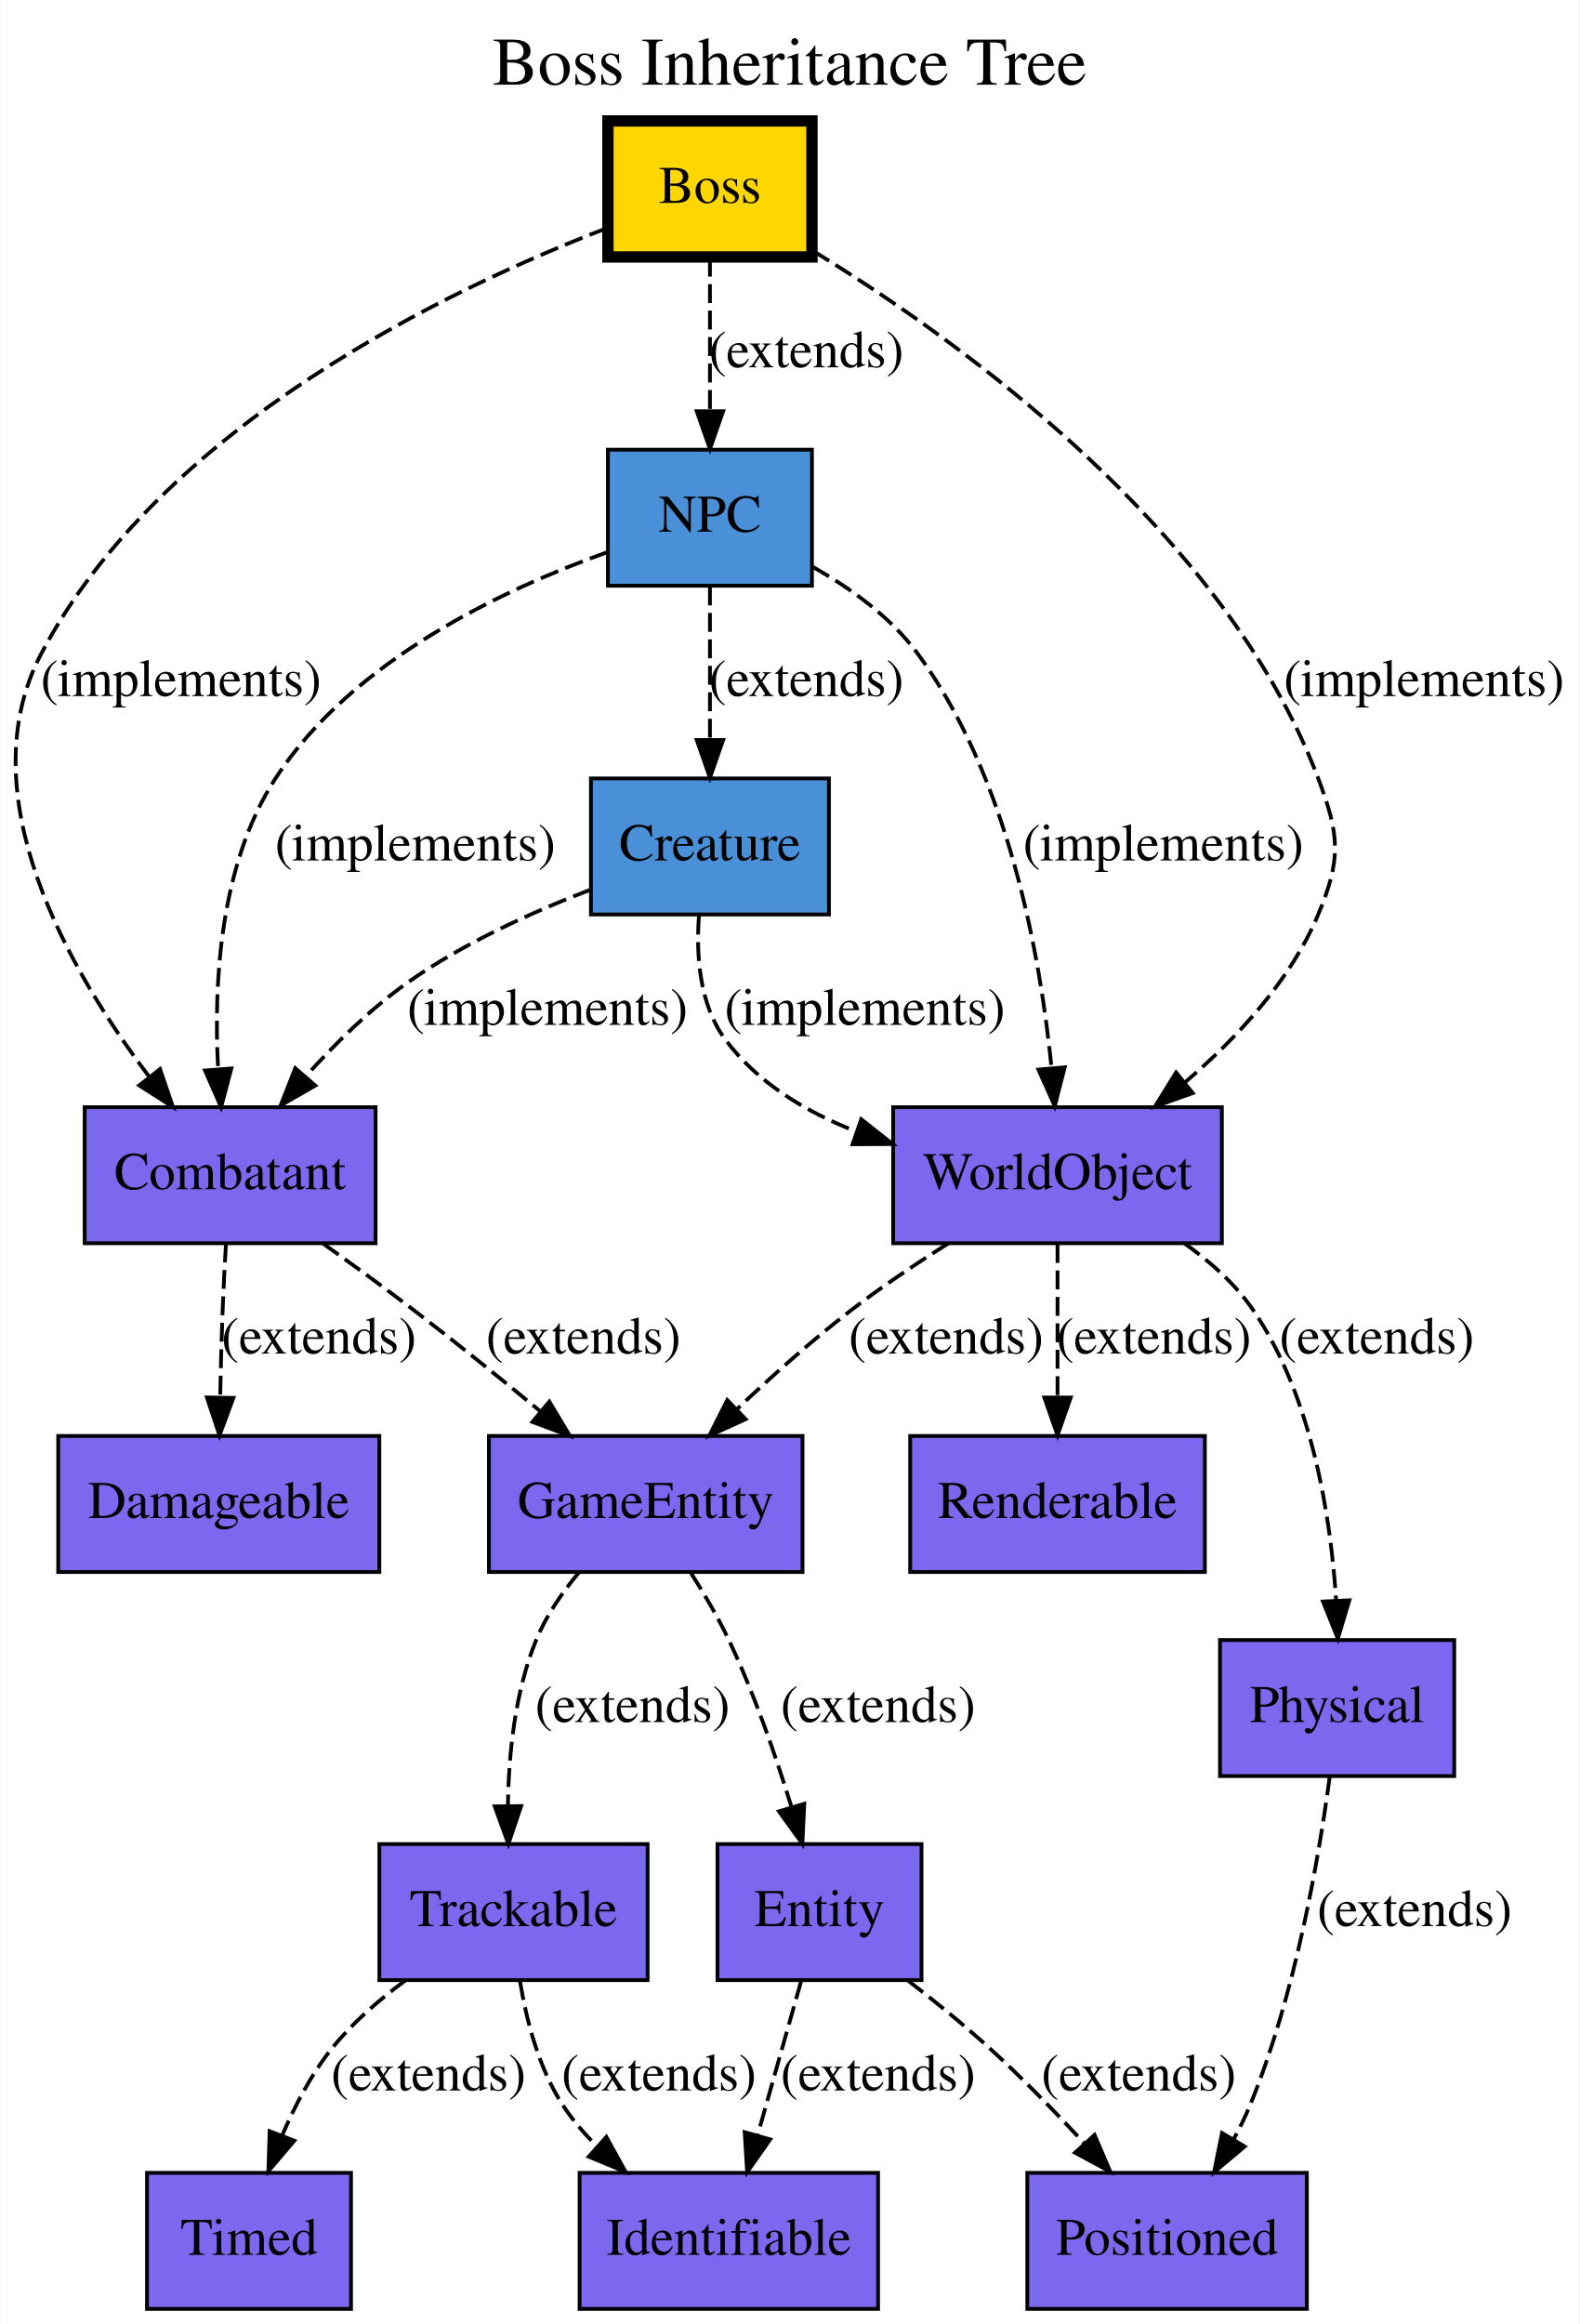
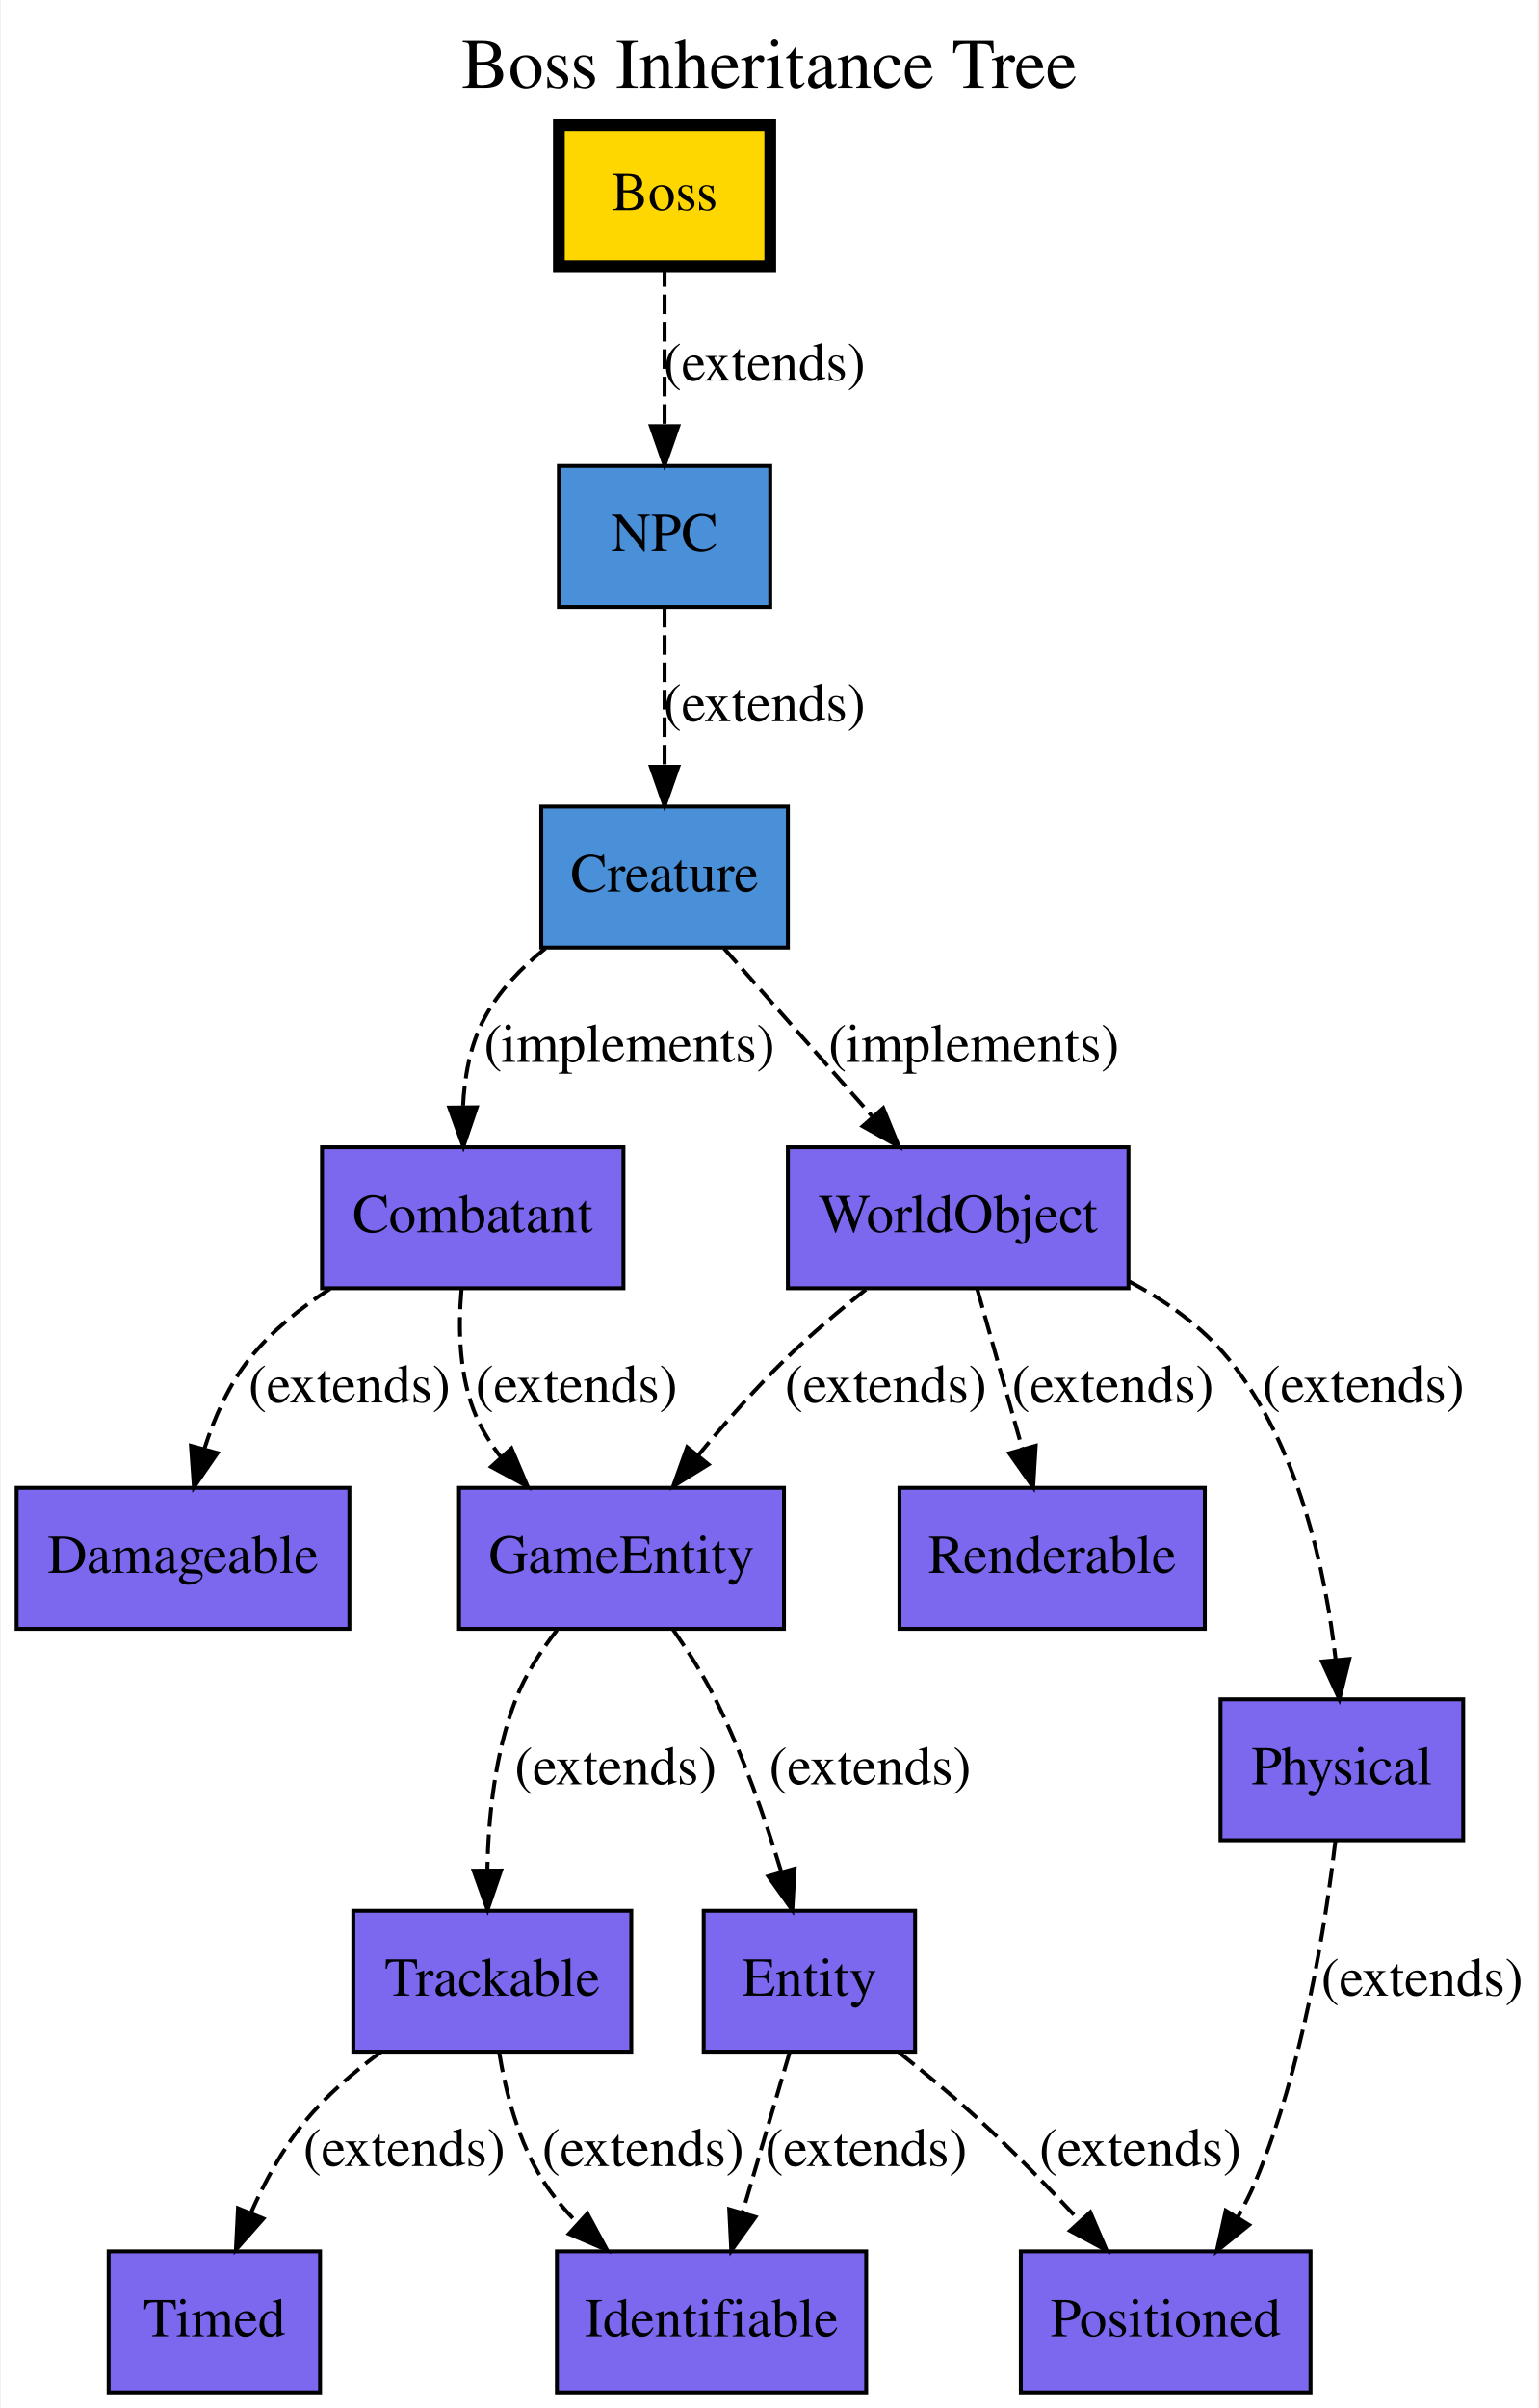
- <svg xmlns="http://www.w3.org/2000/svg" width="418pt" height="615pt" viewBox="0.00 0.00 417.82 615.00">
+ <svg xmlns="http://www.w3.org/2000/svg" width="393pt" height="615pt" viewBox="0.00 0.00 392.50 615.00">
  <g id="graph0" class="graph" transform="scale(1 1) rotate(0) translate(4 611)">
-     <polygon fill="white" stroke="transparent" points="-4,4 -4,-611 413.82,-611 413.82,4 -4,4" />
-     <text text-anchor="middle" x="204.91" y="-588.6" font-family="Times,serif" font-size="18.00">Boss Inheritance Tree</text>
+     <polygon fill="white" stroke="transparent" points="-4,4 -4,-611 388.5,-611 388.5,4 -4,4" />
+     <text text-anchor="middle" x="192.25" y="-588.6" font-family="Times,serif" font-size="18.00">Boss Inheritance Tree</text>
    <g id="node1" class="node">
-       <polygon fill="#ffd700" stroke="black" stroke-width="3" points="210.82,-579 156.82,-579 156.82,-543 210.82,-543 210.82,-579" />
-       <text text-anchor="middle" x="183.82" y="-557.3" font-family="Times,serif" font-size="14.00">Boss</text>
+       <polygon fill="#ffd700" stroke="black" stroke-width="3" points="192.5,-579 138.5,-579 138.5,-543 192.5,-543 192.5,-579" />
+       <text text-anchor="middle" x="165.5" y="-557.3" font-family="Times,serif" font-size="14.00">Boss</text>
+     </g>
+     <g id="node8" class="node">
+       <polygon fill="#4a90d9" stroke="black" points="192.5,-492 138.5,-492 138.5,-456 192.5,-456 192.5,-492" />
+       <text text-anchor="middle" x="165.5" y="-470.3" font-family="Times,serif" font-size="14.00">NPC</text>
+     </g>
+     <g id="edge1" class="edge">
+       <path fill="none" stroke="black" stroke-dasharray="5,2" d="M165.5,-542.8C165.5,-531.16 165.5,-515.55 165.5,-502.24" />
+       <polygon fill="black" stroke="black" points="169,-502.18 165.5,-492.18 162,-502.18 169,-502.18" />
+       <text text-anchor="middle" x="191" y="-513.8" font-family="Times,serif" font-size="14.00">(extends)</text>
    </g>
    <g id="node2" class="node">
-       <polygon fill="#7b68ee" stroke="black" points="95.32,-318 18.32,-318 18.32,-282 95.32,-282 95.32,-318" />
-       <text text-anchor="middle" x="56.82" y="-296.3" font-family="Times,serif" font-size="14.00">Combatant</text>
+       <polygon fill="#7b68ee" stroke="black" points="155,-318 78,-318 78,-282 155,-282 155,-318" />
+       <text text-anchor="middle" x="116.5" y="-296.3" font-family="Times,serif" font-size="14.00">Combatant</text>
+     </g>
+     <g id="node4" class="node">
+       <polygon fill="#7b68ee" stroke="black" points="85,-231 0,-231 0,-195 85,-195 85,-231" />
+       <text text-anchor="middle" x="42.5" y="-209.3" font-family="Times,serif" font-size="14.00">Damageable</text>
+     </g>
+     <g id="edge6" class="edge">
+       <path fill="none" stroke="black" stroke-dasharray="5,2" d="M80.05,-281.84C72.46,-276.94 65.08,-270.99 59.5,-264 54.19,-257.35 50.5,-248.95 47.94,-240.94" />
+       <polygon fill="black" stroke="black" points="51.29,-239.9 45.29,-231.17 44.53,-241.74 51.29,-239.9" />
+       <text text-anchor="middle" x="85" y="-252.8" font-family="Times,serif" font-size="14.00">(extends)</text>
+     </g>
+     <g id="node6" class="node">
+       <polygon fill="#7b68ee" stroke="black" points="196,-231 113,-231 113,-195 196,-195 196,-231" />
+       <text text-anchor="middle" x="154.5" y="-209.3" font-family="Times,serif" font-size="14.00">GameEntity</text>
+     </g>
+     <g id="edge5" class="edge">
+       <path fill="none" stroke="black" stroke-dasharray="5,2" d="M113.63,-281.62C112.75,-271.66 113,-259.16 117.5,-249 119.1,-245.37 121.28,-241.94 123.78,-238.75" />
+       <polygon fill="black" stroke="black" points="126.39,-241.09 130.52,-231.34 121.21,-236.38 126.39,-241.09" />
+       <text text-anchor="middle" x="143" y="-252.8" font-family="Times,serif" font-size="14.00">(extends)</text>
+     </g>
+     <g id="node3" class="node">
+       <polygon fill="#4a90d9" stroke="black" points="197,-405 134,-405 134,-369 197,-369 197,-405" />
+       <text text-anchor="middle" x="165.5" y="-383.3" font-family="Times,serif" font-size="14.00">Creature</text>
+     </g>
+     <g id="edge3" class="edge">
+       <path fill="none" stroke="black" stroke-dasharray="5,2" d="M135.05,-368.78C128.89,-363.85 123.18,-357.91 119.5,-351 115.84,-344.14 114.37,-335.98 114.01,-328.26" />
+       <polygon fill="black" stroke="black" points="117.51,-328.2 114.1,-318.17 110.51,-328.13 117.51,-328.2" />
+       <text text-anchor="middle" x="156.5" y="-339.8" font-family="Times,serif" font-size="14.00">(implements)</text>
+     </g>
+     <g id="node14" class="node">
+       <polygon fill="#7b68ee" stroke="black" points="284,-318 197,-318 197,-282 284,-282 284,-318" />
+       <text text-anchor="middle" x="240.5" y="-296.3" font-family="Times,serif" font-size="14.00">WorldObject</text>
+     </g>
+     <g id="edge4" class="edge">
+       <path fill="none" stroke="black" stroke-dasharray="5,2" d="M180.68,-368.8C191.55,-356.47 206.37,-339.68 218.54,-325.89" />
+       <polygon fill="black" stroke="black" points="221.35,-327.99 225.35,-318.18 216.1,-323.36 221.35,-327.99" />
+       <text text-anchor="middle" x="244.5" y="-339.8" font-family="Times,serif" font-size="14.00">(implements)</text>
+     </g>
+     <g id="node5" class="node">
+       <polygon fill="#7b68ee" stroke="black" points="229.5,-123 175.5,-123 175.5,-87 229.5,-87 229.5,-123" />
+       <text text-anchor="middle" x="202.5" y="-101.3" font-family="Times,serif" font-size="14.00">Entity</text>
+     </g>
+     <g id="node7" class="node">
+       <polygon fill="#7b68ee" stroke="black" points="217,-36 138,-36 138,0 217,0 217,-36" />
+       <text text-anchor="middle" x="177.5" y="-14.3" font-family="Times,serif" font-size="14.00">Identifiable</text>
+     </g>
+     <g id="edge13" class="edge">
+       <path fill="none" stroke="black" stroke-dasharray="5,2" d="M197.44,-86.8C193.98,-75.05 189.33,-59.24 185.39,-45.84" />
+       <polygon fill="black" stroke="black" points="188.73,-44.78 182.55,-36.18 182.02,-46.76 188.73,-44.78" />
+       <text text-anchor="middle" x="217" y="-57.8" font-family="Times,serif" font-size="14.00">(extends)</text>
+     </g>
+     <g id="node10" class="node">
+       <polygon fill="#7b68ee" stroke="black" points="330.5,-36 256.5,-36 256.5,0 330.5,0 330.5,-36" />
+       <text text-anchor="middle" x="293.5" y="-14.3" font-family="Times,serif" font-size="14.00">Positioned</text>
+     </g>
+     <g id="edge14" class="edge">
+       <path fill="none" stroke="black" stroke-dasharray="5,2" d="M225.4,-86.8C232.35,-81.31 239.89,-75.08 246.5,-69 255,-61.17 263.81,-52.1 271.47,-43.85" />
+       <polygon fill="black" stroke="black" points="274.25,-45.99 278.41,-36.25 269.08,-41.27 274.25,-45.99" />
+       <text text-anchor="middle" x="287" y="-57.8" font-family="Times,serif" font-size="14.00">(extends)</text>
+     </g>
+     <g id="edge11" class="edge">
+       <path fill="none" stroke="black" stroke-dasharray="5,2" d="M167.7,-194.78C171.52,-189.29 175.47,-183.06 178.5,-177 185.5,-163 191.22,-146.47 195.32,-132.89" />
+       <polygon fill="black" stroke="black" points="198.72,-133.74 198.13,-123.17 191.99,-131.8 198.72,-133.74" />
+       <text text-anchor="middle" x="218" y="-155.3" font-family="Times,serif" font-size="14.00">(extends)</text>
+     </g>
+     <g id="node13" class="node">
+       <polygon fill="#7b68ee" stroke="black" points="157,-123 86,-123 86,-87 157,-87 157,-123" />
+       <text text-anchor="middle" x="121.5" y="-101.3" font-family="Times,serif" font-size="14.00">Trackable</text>
+     </g>
+     <g id="edge12" class="edge">
+       <path fill="none" stroke="black" stroke-dasharray="5,2" d="M138.04,-194.7C133.9,-189.4 129.95,-183.29 127.5,-177 122.16,-163.26 120.49,-146.93 120.23,-133.4" />
+       <polygon fill="black" stroke="black" points="123.73,-133.27 120.29,-123.25 116.73,-133.23 123.73,-133.27" />
+       <text text-anchor="middle" x="153" y="-155.3" font-family="Times,serif" font-size="14.00">(extends)</text>
    </g>
    <g id="edge2" class="edge">
-       <path fill="none" stroke="black" stroke-dasharray="5,2" d="M156.6,-550.65C115.38,-534.83 38.58,-498.46 6.82,-438 -12.7,-400.83 14.05,-354.32 35.32,-326.18" />
-       <polygon fill="black" stroke="black" points="38.27,-328.09 41.69,-318.06 32.76,-323.77 38.27,-328.09" />
-       <text text-anchor="middle" x="43.82" y="-426.8" font-family="Times,serif" font-size="14.00">(implements)</text>
+       <path fill="none" stroke="black" stroke-dasharray="5,2" d="M165.5,-455.8C165.5,-444.16 165.5,-428.55 165.5,-415.24" />
+       <polygon fill="black" stroke="black" points="169,-415.18 165.5,-405.18 162,-415.18 169,-415.18" />
+       <text text-anchor="middle" x="191" y="-426.8" font-family="Times,serif" font-size="14.00">(extends)</text>
    </g>
-     <g id="node8" class="node">
-       <polygon fill="#4a90d9" stroke="black" points="210.82,-492 156.82,-492 156.82,-456 210.82,-456 210.82,-492" />
-       <text text-anchor="middle" x="183.82" y="-470.3" font-family="Times,serif" font-size="14.00">NPC</text>
-     </g>
-     <g id="edge1" class="edge">
-       <path fill="none" stroke="black" stroke-dasharray="5,2" d="M183.82,-542.8C183.82,-531.16 183.82,-515.55 183.82,-502.24" />
-       <polygon fill="black" stroke="black" points="187.32,-502.18 183.82,-492.18 180.32,-502.18 187.32,-502.18" />
-       <text text-anchor="middle" x="209.32" y="-513.8" font-family="Times,serif" font-size="14.00">(extends)</text>
-     </g>
-     <g id="node14" class="node">
-       <polygon fill="#7b68ee" stroke="black" points="319.32,-318 232.32,-318 232.32,-282 319.32,-282 319.32,-318" />
-       <text text-anchor="middle" x="275.82" y="-296.3" font-family="Times,serif" font-size="14.00">WorldObject</text>
-     </g>
-     <g id="edge3" class="edge">
-       <path fill="none" stroke="black" stroke-dasharray="5,2" d="M211.11,-544.6C250.16,-520.69 320.04,-470.5 344.82,-405 350.49,-390.04 351,-383.76 344.82,-369 337.5,-351.49 323.22,-336.2 309.55,-324.58" />
-       <polygon fill="black" stroke="black" points="311.6,-321.74 301.62,-318.18 307.2,-327.19 311.6,-321.74" />
-       <text text-anchor="middle" x="372.82" y="-426.8" font-family="Times,serif" font-size="14.00">(implements)</text>
-     </g>
-     <g id="node4" class="node">
-       <polygon fill="#7b68ee" stroke="black" points="96.32,-231 11.32,-231 11.32,-195 96.32,-195 96.32,-231" />
-       <text text-anchor="middle" x="53.82" y="-209.3" font-family="Times,serif" font-size="14.00">Damageable</text>
-     </g>
-     <g id="edge11" class="edge">
-       <path fill="none" stroke="black" stroke-dasharray="5,2" d="M55.72,-281.92C55.39,-276.22 55.05,-269.84 54.82,-264 54.54,-256.66 54.33,-248.7 54.19,-241.34" />
-       <polygon fill="black" stroke="black" points="57.68,-241.07 54.01,-231.13 50.68,-241.19 57.68,-241.07" />
-       <text text-anchor="middle" x="80.32" y="-252.8" font-family="Times,serif" font-size="14.00">(extends)</text>
-     </g>
-     <g id="node6" class="node">
-       <polygon fill="#7b68ee" stroke="black" points="208.32,-231 125.32,-231 125.32,-195 208.32,-195 208.32,-231" />
-       <text text-anchor="middle" x="166.82" y="-209.3" font-family="Times,serif" font-size="14.00">GameEntity</text>
+     <g id="node9" class="node">
+       <polygon fill="#7b68ee" stroke="black" points="369.5,-177 307.5,-177 307.5,-141 369.5,-141 369.5,-177" />
+       <text text-anchor="middle" x="338.5" y="-155.3" font-family="Times,serif" font-size="14.00">Physical</text>
    </g>
    <g id="edge10" class="edge">
-       <path fill="none" stroke="black" stroke-dasharray="5,2" d="M81.48,-281.87C89.34,-276.28 98.02,-269.97 105.82,-264 116.8,-255.59 128.62,-246.04 138.89,-237.55" />
-       <polygon fill="black" stroke="black" points="141.31,-240.09 146.76,-231.01 136.83,-234.71 141.31,-240.09" />
-       <text text-anchor="middle" x="150.32" y="-252.8" font-family="Times,serif" font-size="14.00">(extends)</text>
+       <path fill="none" stroke="black" stroke-dasharray="5,2" d="M336.85,-140.85C334.38,-119.75 328.64,-83.13 316.5,-54 315.21,-50.91 313.65,-47.81 311.94,-44.78" />
+       <polygon fill="black" stroke="black" points="314.8,-42.75 306.56,-36.09 308.84,-46.43 314.8,-42.75" />
+       <text text-anchor="middle" x="359" y="-101.3" font-family="Times,serif" font-size="14.00">(extends)</text>
    </g>
-     <g id="node3" class="node">
-       <polygon fill="#4a90d9" stroke="black" points="215.32,-405 152.32,-405 152.32,-369 215.32,-369 215.32,-405" />
-       <text text-anchor="middle" x="183.82" y="-383.3" font-family="Times,serif" font-size="14.00">Creature</text>
+     <g id="node11" class="node">
+       <polygon fill="#7b68ee" stroke="black" points="303.5,-231 225.5,-231 225.5,-195 303.5,-195 303.5,-231" />
+       <text text-anchor="middle" x="264.5" y="-209.3" font-family="Times,serif" font-size="14.00">Renderable</text>
    </g>
-     <g id="edge12" class="edge">
-       <path fill="none" stroke="black" stroke-dasharray="5,2" d="M152.28,-375.59C136.89,-369.69 118.56,-361.4 103.82,-351 93.98,-344.06 84.59,-334.81 76.82,-326.15" />
-       <polygon fill="black" stroke="black" points="79.36,-323.73 70.18,-318.45 74.06,-328.31 79.36,-323.73" />
-       <text text-anchor="middle" x="140.82" y="-339.8" font-family="Times,serif" font-size="14.00">(implements)</text>
-     </g>
-     <g id="edge13" class="edge">
-       <path fill="none" stroke="black" stroke-dasharray="5,2" d="M180.92,-368.68C180.14,-358.25 180.99,-345.25 187.82,-336 196.31,-324.51 209.18,-316.78 222.47,-311.59" />
-       <polygon fill="black" stroke="black" points="223.86,-314.82 232.17,-308.25 221.58,-308.2 223.86,-314.82" />
-       <text text-anchor="middle" x="224.82" y="-339.8" font-family="Times,serif" font-size="14.00">(implements)</text>
-     </g>
-     <g id="node5" class="node">
-       <polygon fill="#7b68ee" stroke="black" points="239.82,-123 185.82,-123 185.82,-87 239.82,-87 239.82,-123" />
-       <text text-anchor="middle" x="212.82" y="-101.3" font-family="Times,serif" font-size="14.00">Entity</text>
-     </g>
-     <g id="node7" class="node">
-       <polygon fill="#7b68ee" stroke="black" points="228.32,-36 149.32,-36 149.32,0 228.32,0 228.32,-36" />
-       <text text-anchor="middle" x="188.82" y="-14.3" font-family="Times,serif" font-size="14.00">Identifiable</text>
-     </g>
-     <g id="edge19" class="edge">
-       <path fill="none" stroke="black" stroke-dasharray="5,2" d="M207.97,-86.8C204.65,-75.05 200.18,-59.24 196.4,-45.84" />
-       <polygon fill="black" stroke="black" points="199.76,-44.85 193.67,-36.18 193.02,-46.75 199.76,-44.85" />
-       <text text-anchor="middle" x="228.32" y="-57.8" font-family="Times,serif" font-size="14.00">(extends)</text>
-     </g>
-     <g id="node10" class="node">
-       <polygon fill="#7b68ee" stroke="black" points="341.82,-36 267.82,-36 267.82,0 341.82,0 341.82,-36" />
-       <text text-anchor="middle" x="304.82" y="-14.3" font-family="Times,serif" font-size="14.00">Positioned</text>
-     </g>
-     <g id="edge20" class="edge">
-       <path fill="none" stroke="black" stroke-dasharray="5,2" d="M236.28,-86.86C243.39,-81.38 251.09,-75.13 257.82,-69 266.37,-61.22 275.18,-52.16 282.84,-43.9" />
-       <polygon fill="black" stroke="black" points="285.62,-46.04 289.78,-36.3 280.45,-41.33 285.62,-46.04" />
-       <text text-anchor="middle" x="297.32" y="-57.8" font-family="Times,serif" font-size="14.00">(extends)</text>
-     </g>
-     <g id="edge14" class="edge">
-       <path fill="none" stroke="black" stroke-dasharray="5,2" d="M178.85,-194.65C182.35,-189.16 185.99,-182.96 188.82,-177 195.54,-162.86 201.25,-146.32 205.41,-132.77" />
-       <polygon fill="black" stroke="black" points="208.79,-133.66 208.28,-123.08 202.08,-131.67 208.79,-133.66" />
-       <text text-anchor="middle" x="228.32" y="-155.3" font-family="Times,serif" font-size="14.00">(extends)</text>
-     </g>
-     <g id="node13" class="node">
-       <polygon fill="#7b68ee" stroke="black" points="167.32,-123 96.32,-123 96.32,-87 167.32,-87 167.32,-123" />
-       <text text-anchor="middle" x="131.82" y="-101.3" font-family="Times,serif" font-size="14.00">Trackable</text>
+     <g id="node12" class="node">
+       <polygon fill="#7b68ee" stroke="black" points="77.5,-36 23.5,-36 23.5,0 77.5,0 77.5,-36" />
+       <text text-anchor="middle" x="50.5" y="-14.3" font-family="Times,serif" font-size="14.00">Timed</text>
    </g>
    <g id="edge15" class="edge">
-       <path fill="none" stroke="black" stroke-dasharray="5,2" d="M149.14,-194.87C144.7,-189.57 140.45,-183.43 137.82,-177 132.21,-163.27 130.54,-146.82 130.35,-133.21" />
-       <polygon fill="black" stroke="black" points="133.85,-133.06 130.47,-123.02 126.85,-132.97 133.85,-133.06" />
-       <text text-anchor="middle" x="163.32" y="-155.3" font-family="Times,serif" font-size="14.00">(extends)</text>
+       <path fill="none" stroke="black" stroke-dasharray="5,2" d="M123.27,-86.72C124.94,-76.55 128.2,-63.81 134.5,-54 136.97,-50.16 139.99,-46.54 143.29,-43.2" />
+       <polygon fill="black" stroke="black" points="145.79,-45.65 150.82,-36.32 141.08,-40.48 145.79,-45.65" />
+       <text text-anchor="middle" x="160" y="-57.8" font-family="Times,serif" font-size="14.00">(extends)</text>
+     </g>
+     <g id="edge16" class="edge">
+       <path fill="none" stroke="black" stroke-dasharray="5,2" d="M93.04,-86.91C86.04,-81.78 78.99,-75.7 73.5,-69 67.91,-62.17 63.35,-53.75 59.82,-45.78" />
+       <polygon fill="black" stroke="black" points="63.02,-44.37 56.01,-36.43 56.54,-47.01 63.02,-44.37" />
+       <text text-anchor="middle" x="99" y="-57.8" font-family="Times,serif" font-size="14.00">(extends)</text>
+     </g>
+     <g id="edge7" class="edge">
+       <path fill="none" stroke="black" stroke-dasharray="5,2" d="M216.93,-281.67C210.1,-276.27 202.79,-270.13 196.5,-264 188.7,-256.41 180.85,-247.48 174.07,-239.28" />
+       <polygon fill="black" stroke="black" points="176.71,-236.98 167.7,-231.41 171.27,-241.38 176.71,-236.98" />
+       <text text-anchor="middle" x="222" y="-252.8" font-family="Times,serif" font-size="14.00">(extends)</text>
+     </g>
+     <g id="edge9" class="edge">
+       <path fill="none" stroke="black" stroke-dasharray="5,2" d="M284.2,-283.71C293.63,-278.68 302.77,-272.21 309.5,-264 327.45,-242.1 334.32,-209.83 336.93,-187.05" />
+       <polygon fill="black" stroke="black" points="340.42,-187.31 337.87,-177.03 333.45,-186.65 340.42,-187.31" />
+       <text text-anchor="middle" x="344" y="-252.8" font-family="Times,serif" font-size="14.00">(extends)</text>
    </g>
    <g id="edge8" class="edge">
-       <path fill="none" stroke="black" stroke-dasharray="5,2" d="M156.72,-464.89C129.65,-455.26 89.22,-436.42 68.82,-405 54.02,-382.2 52.42,-350.56 53.64,-328.17" />
-       <polygon fill="black" stroke="black" points="57.15,-328.25 54.43,-318.01 50.17,-327.71 57.15,-328.25" />
-       <text text-anchor="middle" x="105.82" y="-383.3" font-family="Times,serif" font-size="14.00">(implements)</text>
-     </g>
-     <g id="edge7" class="edge">
-       <path fill="none" stroke="black" stroke-dasharray="5,2" d="M183.82,-455.8C183.82,-444.16 183.82,-428.55 183.82,-415.24" />
-       <polygon fill="black" stroke="black" points="187.32,-415.18 183.82,-405.18 180.32,-415.18 187.32,-415.18" />
-       <text text-anchor="middle" x="209.32" y="-426.8" font-family="Times,serif" font-size="14.00">(extends)</text>
-     </g>
-     <g id="edge9" class="edge">
-       <path fill="none" stroke="black" stroke-dasharray="5,2" d="M211.02,-460.99C221.07,-455.33 231.72,-447.67 238.82,-438 262.87,-405.29 271.29,-357.94 274.24,-328.34" />
-       <polygon fill="black" stroke="black" points="277.73,-328.56 275.09,-318.29 270.76,-327.96 277.73,-328.56" />
-       <text text-anchor="middle" x="303.82" y="-383.3" font-family="Times,serif" font-size="14.00">(implements)</text>
-     </g>
-     <g id="node9" class="node">
-       <polygon fill="#7b68ee" stroke="black" points="380.82,-177 318.82,-177 318.82,-141 380.82,-141 380.82,-177" />
-       <text text-anchor="middle" x="349.82" y="-155.3" font-family="Times,serif" font-size="14.00">Physical</text>
-     </g>
-     <g id="edge16" class="edge">
-       <path fill="none" stroke="black" stroke-dasharray="5,2" d="M347.87,-140.89C345.06,-119.83 338.83,-83.25 326.82,-54 325.57,-50.95 324.06,-47.86 322.42,-44.85" />
-       <polygon fill="black" stroke="black" points="325.37,-42.97 317.25,-36.17 319.36,-46.55 325.37,-42.97" />
-       <text text-anchor="middle" x="370.32" y="-101.3" font-family="Times,serif" font-size="14.00">(extends)</text>
-     </g>
-     <g id="node11" class="node">
-       <polygon fill="#7b68ee" stroke="black" points="314.82,-231 236.82,-231 236.82,-195 314.82,-195 314.82,-231" />
-       <text text-anchor="middle" x="275.82" y="-209.3" font-family="Times,serif" font-size="14.00">Renderable</text>
-     </g>
-     <g id="node12" class="node">
-       <polygon fill="#7b68ee" stroke="black" points="88.82,-36 34.82,-36 34.82,0 88.82,0 88.82,-36" />
-       <text text-anchor="middle" x="61.82" y="-14.3" font-family="Times,serif" font-size="14.00">Timed</text>
-     </g>
-     <g id="edge17" class="edge">
-       <path fill="none" stroke="black" stroke-dasharray="5,2" d="M133.55,-86.69C135.21,-76.52 138.47,-63.77 144.82,-54 147.35,-50.12 150.44,-46.48 153.82,-43.12" />
-       <polygon fill="black" stroke="black" points="156.4,-45.5 161.52,-36.23 151.73,-40.28 156.4,-45.5" />
-       <text text-anchor="middle" x="170.32" y="-57.8" font-family="Times,serif" font-size="14.00">(extends)</text>
-     </g>
-     <g id="edge18" class="edge">
-       <path fill="none" stroke="black" stroke-dasharray="5,2" d="M103.29,-86.97C96.29,-81.84 89.25,-75.75 83.82,-69 78.33,-62.17 73.93,-53.76 70.56,-45.79" />
-       <polygon fill="black" stroke="black" points="73.81,-44.5 66.95,-36.43 67.28,-47.02 73.81,-44.5" />
-       <text text-anchor="middle" x="109.32" y="-57.8" font-family="Times,serif" font-size="14.00">(extends)</text>
-     </g>
-     <g id="edge4" class="edge">
-       <path fill="none" stroke="black" stroke-dasharray="5,2" d="M246.9,-281.96C238.29,-276.53 228.98,-270.29 220.82,-264 210.55,-256.08 199.93,-246.57 190.85,-237.98" />
-       <polygon fill="black" stroke="black" points="193.27,-235.45 183.63,-231.04 188.41,-240.5 193.27,-235.45" />
-       <text text-anchor="middle" x="246.32" y="-252.8" font-family="Times,serif" font-size="14.00">(extends)</text>
-     </g>
-     <g id="edge6" class="edge">
-       <path fill="none" stroke="black" stroke-dasharray="5,2" d="M309.4,-281.97C316.39,-277.03 323.08,-271.04 327.82,-264 343.17,-241.25 348.11,-209.85 349.56,-187.52" />
-       <polygon fill="black" stroke="black" points="353.06,-187.51 350.02,-177.36 346.07,-187.19 353.06,-187.51" />
-       <text text-anchor="middle" x="360.32" y="-252.8" font-family="Times,serif" font-size="14.00">(extends)</text>
-     </g>
-     <g id="edge5" class="edge">
-       <path fill="none" stroke="black" stroke-dasharray="5,2" d="M275.82,-281.8C275.82,-270.16 275.82,-254.55 275.82,-241.24" />
-       <polygon fill="black" stroke="black" points="279.32,-241.18 275.82,-231.18 272.32,-241.18 279.32,-241.18" />
-       <text text-anchor="middle" x="301.32" y="-252.8" font-family="Times,serif" font-size="14.00">(extends)</text>
+       <path fill="none" stroke="black" stroke-dasharray="5,2" d="M245.36,-281.8C248.67,-270.05 253.14,-254.24 256.92,-240.84" />
+       <polygon fill="black" stroke="black" points="260.3,-241.75 259.65,-231.18 253.56,-239.85 260.3,-241.75" />
+       <text text-anchor="middle" x="280" y="-252.8" font-family="Times,serif" font-size="14.00">(extends)</text>
    </g>
  </g>
</svg>
